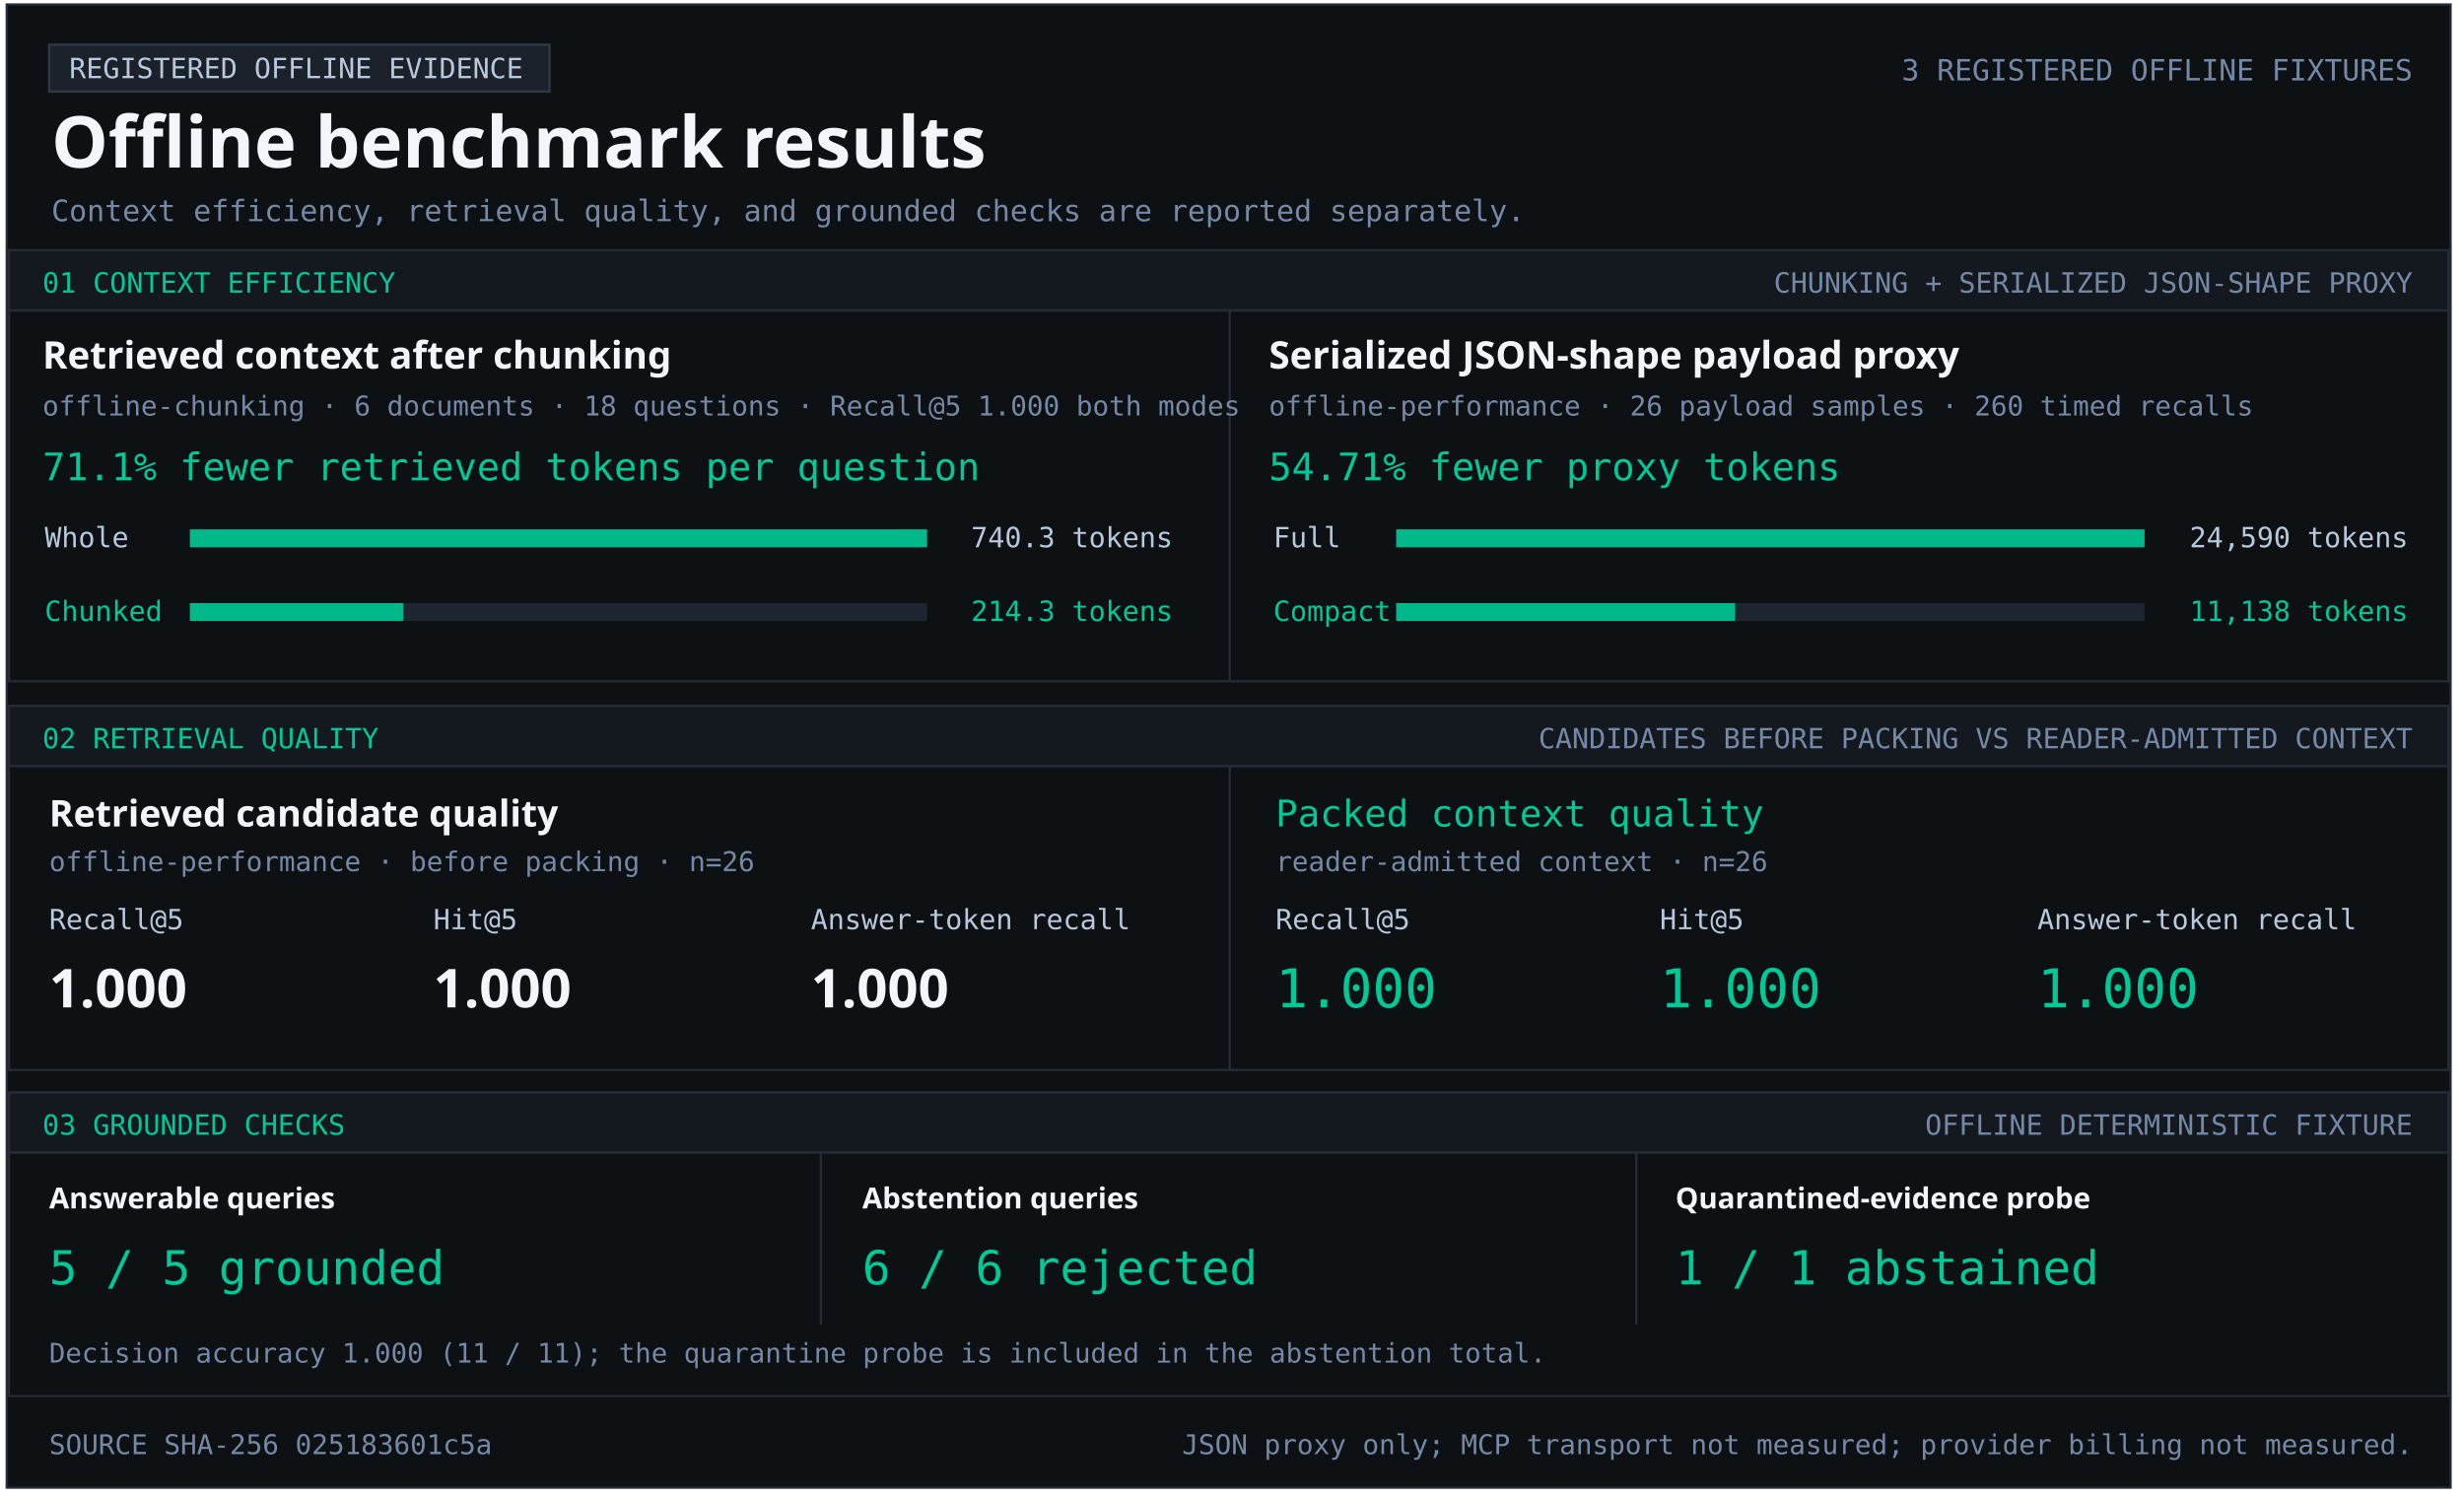
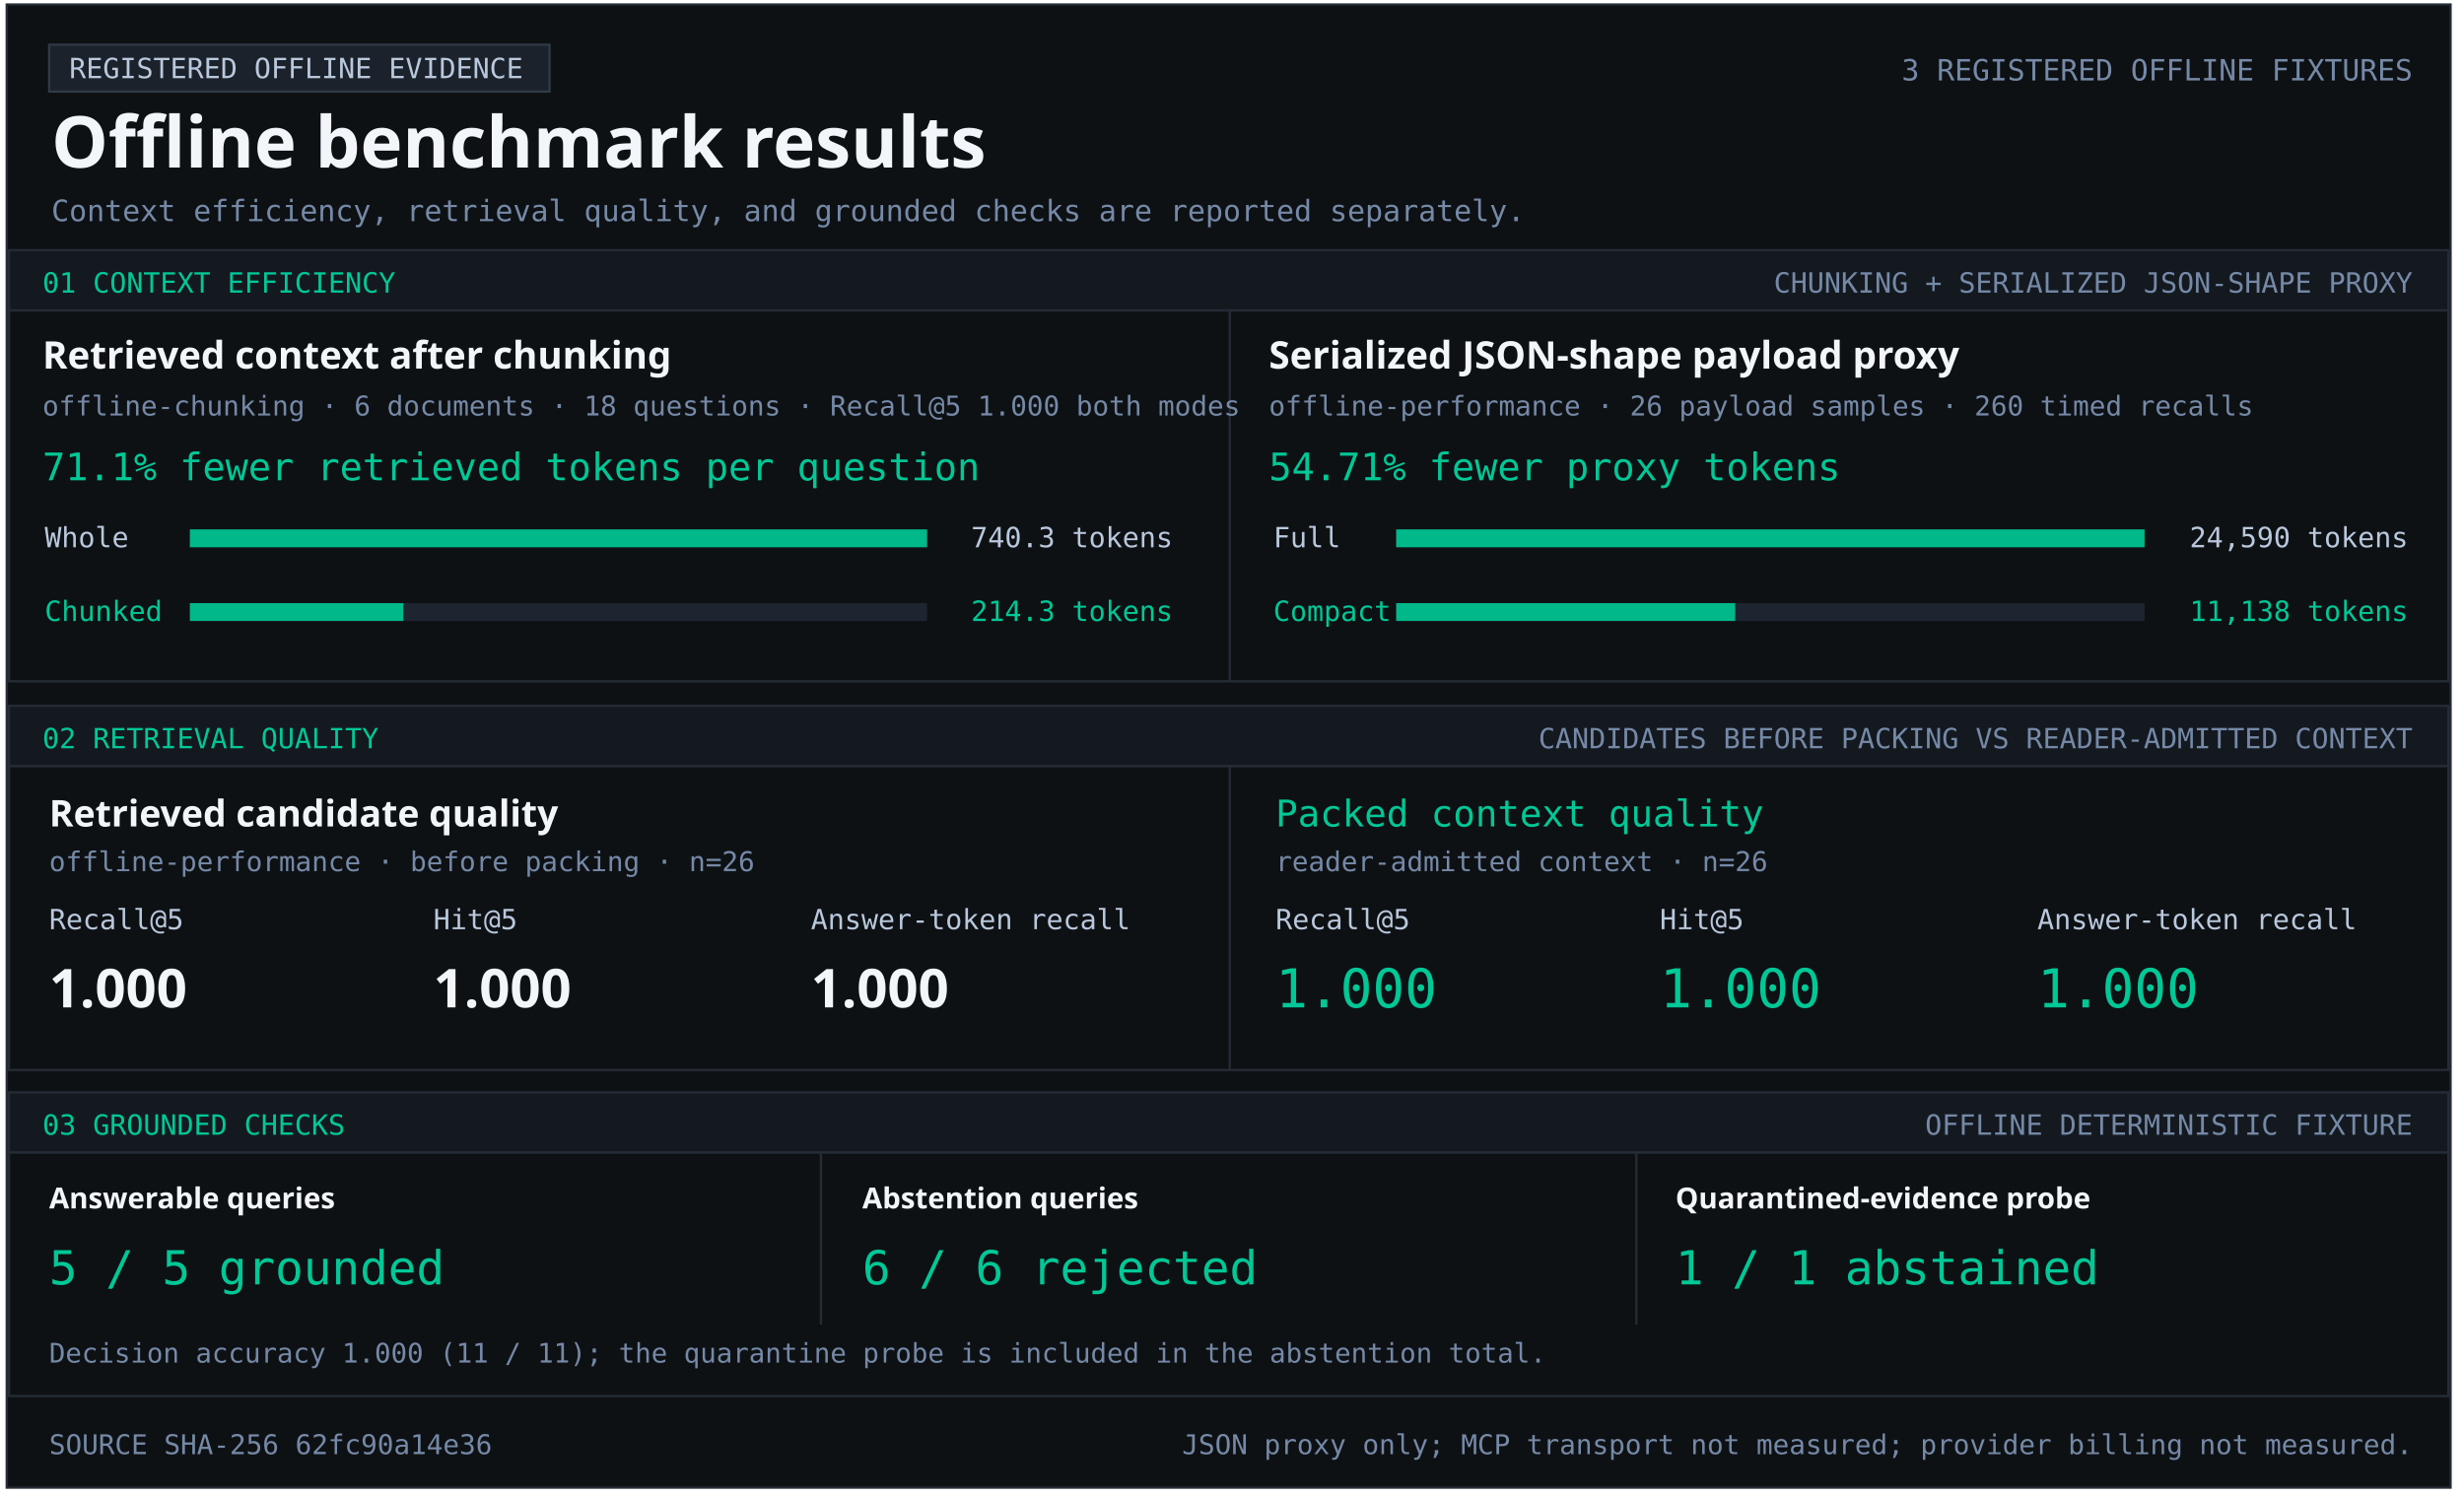
<svg xmlns="http://www.w3.org/2000/svg" width="1103" height="670" viewBox="0 0 1103 670" role="img" aria-labelledby="title desc">
  <style>text{font-family:Consolas,monospace;fill:#b9c8dc} .heading{font-family:Segoe UI,sans-serif;font-weight:700;fill:#f2f5f9} .green{fill:#00c896}.muted{fill:#7589a7}</style>
  <rect x="3" y="2" width="1094" height="664" fill="#0e1114" stroke="#252c36" />
  <rect x="22" y="20" width="224" height="21" fill="#1c222b" stroke="#303a47" />
  <text x="31" y="35" font-size="12.5" text-anchor="start">REGISTERED OFFLINE EVIDENCE</text>
  <text x="23" y="75" font-size="32" class="heading" text-anchor="start">Offline benchmark results</text>
  <text x="1080" y="36" font-size="13.1" class="muted" text-anchor="end">3 REGISTERED OFFLINE FIXTURES</text>
  <text x="23" y="99" font-size="13.2" class="muted" text-anchor="start">Context efficiency, retrieval quality, and grounded checks are reported separately.</text>
  <rect x="4" y="112" width="1092" height="27" fill="#141920" stroke="#252c36" />
  <text x="19" y="131" font-size="12.5" class="green" text-anchor="start">01  CONTEXT EFFICIENCY</text>
  <text x="1080" y="131" font-size="12.5" class="muted" text-anchor="end">CHUNKING + SERIALIZED JSON-SHAPE PROXY</text>
  <rect x="4" y="139" width="1092" height="166" fill="#0e1114" stroke="#252c36" />
  <rect x="550" y="139" width="1" height="166" fill="#252c36" />
  <text x="19" y="165" font-size="17" class="heading" text-anchor="start">Retrieved context after chunking</text>
  <text x="19" y="186" font-size="12.2" class="muted" text-anchor="start">offline-chunking · 6 documents · 18 questions · Recall@5 1.000 both modes</text>
  <text x="19" y="215" font-size="17" class="green" text-anchor="start">71.1% fewer retrieved tokens per question</text>
  <text x="20" y="245" font-size="12.5" text-anchor="start">Whole</text>
  <rect x="85" y="237" width="330" height="8" fill="#1d2530" />
  <rect x="85" y="237" width="330.00" height="8" fill="#00b889" />
  <text x="525" y="245" font-size="12.5" text-anchor="end">740.3 tokens</text>
  <text x="20" y="278" font-size="12.5" class="green" text-anchor="start">Chunked</text>
  <rect x="85" y="270" width="330" height="8" fill="#1d2530" />
  <rect x="85" y="270" width="95.53" height="8" fill="#00b889" />
  <text x="525" y="278" font-size="12.5" class="green" text-anchor="end">214.3 tokens</text>
  <text x="568" y="165" font-size="17" class="heading" text-anchor="start">Serialized JSON-shape payload proxy</text>
  <text x="568" y="186" font-size="12.2" class="muted" text-anchor="start">offline-performance · 26 payload samples · 260 timed recalls</text>
  <text x="568" y="215" font-size="17" class="green" text-anchor="start">54.71% fewer proxy tokens</text>
  <text x="570" y="245" font-size="12.5" text-anchor="start">Full</text>
  <rect x="625" y="237" width="335" height="8" fill="#1d2530" />
  <rect x="625" y="237" width="335.00" height="8" fill="#00b889" />
  <text x="1078" y="245" font-size="12.5" text-anchor="end">24,590 tokens</text>
  <text x="570" y="278" font-size="12.5" class="green" text-anchor="start">Compact</text>
  <rect x="625" y="270" width="335" height="8" fill="#1d2530" />
  <rect x="625" y="270" width="151.74" height="8" fill="#00b889" />
  <text x="1078" y="278" font-size="12.5" class="green" text-anchor="end">11,138 tokens</text>
  <rect x="4" y="316" width="1092" height="27" fill="#141920" stroke="#252c36" />
  <text x="19" y="335" font-size="12.5" class="green" text-anchor="start">02  RETRIEVAL QUALITY</text>
  <text x="1080" y="335" font-size="12.5" class="muted" text-anchor="end">CANDIDATES BEFORE PACKING VS READER-ADMITTED CONTEXT</text>
  <rect x="4" y="343" width="1092" height="136" fill="#0e1114" stroke="#252c36" />
  <rect x="550" y="343" width="1" height="136" fill="#252c36" />
  <text x="22" y="370" font-size="16.5" class="heading" text-anchor="start">Retrieved candidate quality</text>
  <text x="22" y="390" font-size="12.2" class="muted" text-anchor="start">offline-performance · before packing · n=26</text>
  <text x="22" y="416" font-size="12.5" text-anchor="start">Recall@5</text>
  <text x="194" y="416" font-size="12.5" text-anchor="start">Hit@5</text>
  <text x="363" y="416" font-size="12.5" text-anchor="start">Answer-token recall</text>
  <text x="22" y="451" font-size="24" class="heading" text-anchor="start">1.000</text>
  <text x="194" y="451" font-size="24" class="heading" text-anchor="start">1.000</text>
  <text x="363" y="451" font-size="24" class="heading" text-anchor="start">1.000</text>
  <text x="571" y="370" font-size="16.5" class="green" text-anchor="start">Packed context quality</text>
  <text x="571" y="390" font-size="12.2" class="muted" text-anchor="start">reader-admitted context · n=26</text>
  <text x="571" y="416" font-size="12.5" text-anchor="start">Recall@5</text>
  <text x="743" y="416" font-size="12.5" text-anchor="start">Hit@5</text>
  <text x="912" y="416" font-size="12.5" text-anchor="start">Answer-token recall</text>
  <text x="571" y="451" font-size="24" class="green" text-anchor="start">1.000</text>
  <text x="743" y="451" font-size="24" class="green" text-anchor="start">1.000</text>
  <text x="912" y="451" font-size="24" class="green" text-anchor="start">1.000</text>
  <rect x="4" y="489" width="1092" height="27" fill="#141920" stroke="#252c36" />
  <text x="19" y="508" font-size="12.5" class="green" text-anchor="start">03  GROUNDED CHECKS</text>
  <text x="1080" y="508" font-size="12.5" class="muted" text-anchor="end">OFFLINE DETERMINISTIC FIXTURE</text>
  <rect x="4" y="516" width="1092" height="109" fill="#0e1114" stroke="#252c36" />
  <rect x="367" y="516" width="1" height="77" fill="#252c36" />
  <rect x="732" y="516" width="1" height="77" fill="#252c36" />
  <text x="22" y="541" font-size="13" class="heading" text-anchor="start">Answerable queries</text>
  <text x="22" y="575" font-size="21" class="green" text-anchor="start">5 / 5 grounded</text>
  <text x="386" y="541" font-size="13" class="heading" text-anchor="start">Abstention queries</text>
  <text x="386" y="575" font-size="21" class="green" text-anchor="start">6 / 6 rejected</text>
  <text x="750" y="541" font-size="13" class="heading" text-anchor="start">Quarantined-evidence probe</text>
  <text x="750" y="575" font-size="21" class="green" text-anchor="start">1 / 1 abstained</text>
  <text x="22" y="610" font-size="12.1" class="muted" text-anchor="start">Decision accuracy 1.000 (11 / 11); the quarantine probe is included in the abstention total.</text>
-   <text x="22" y="651" font-size="12.2" class="muted" text-anchor="start">SOURCE SHA-256  025183601c5a</text>
+   <text x="22" y="651" font-size="12.2" class="muted" text-anchor="start">SOURCE SHA-256  62fc90a14e36</text>
  <text x="1080" y="651" font-size="12.2" class="muted" text-anchor="end">JSON proxy only; MCP transport not measured; provider billing not measured.</text>
</svg>
